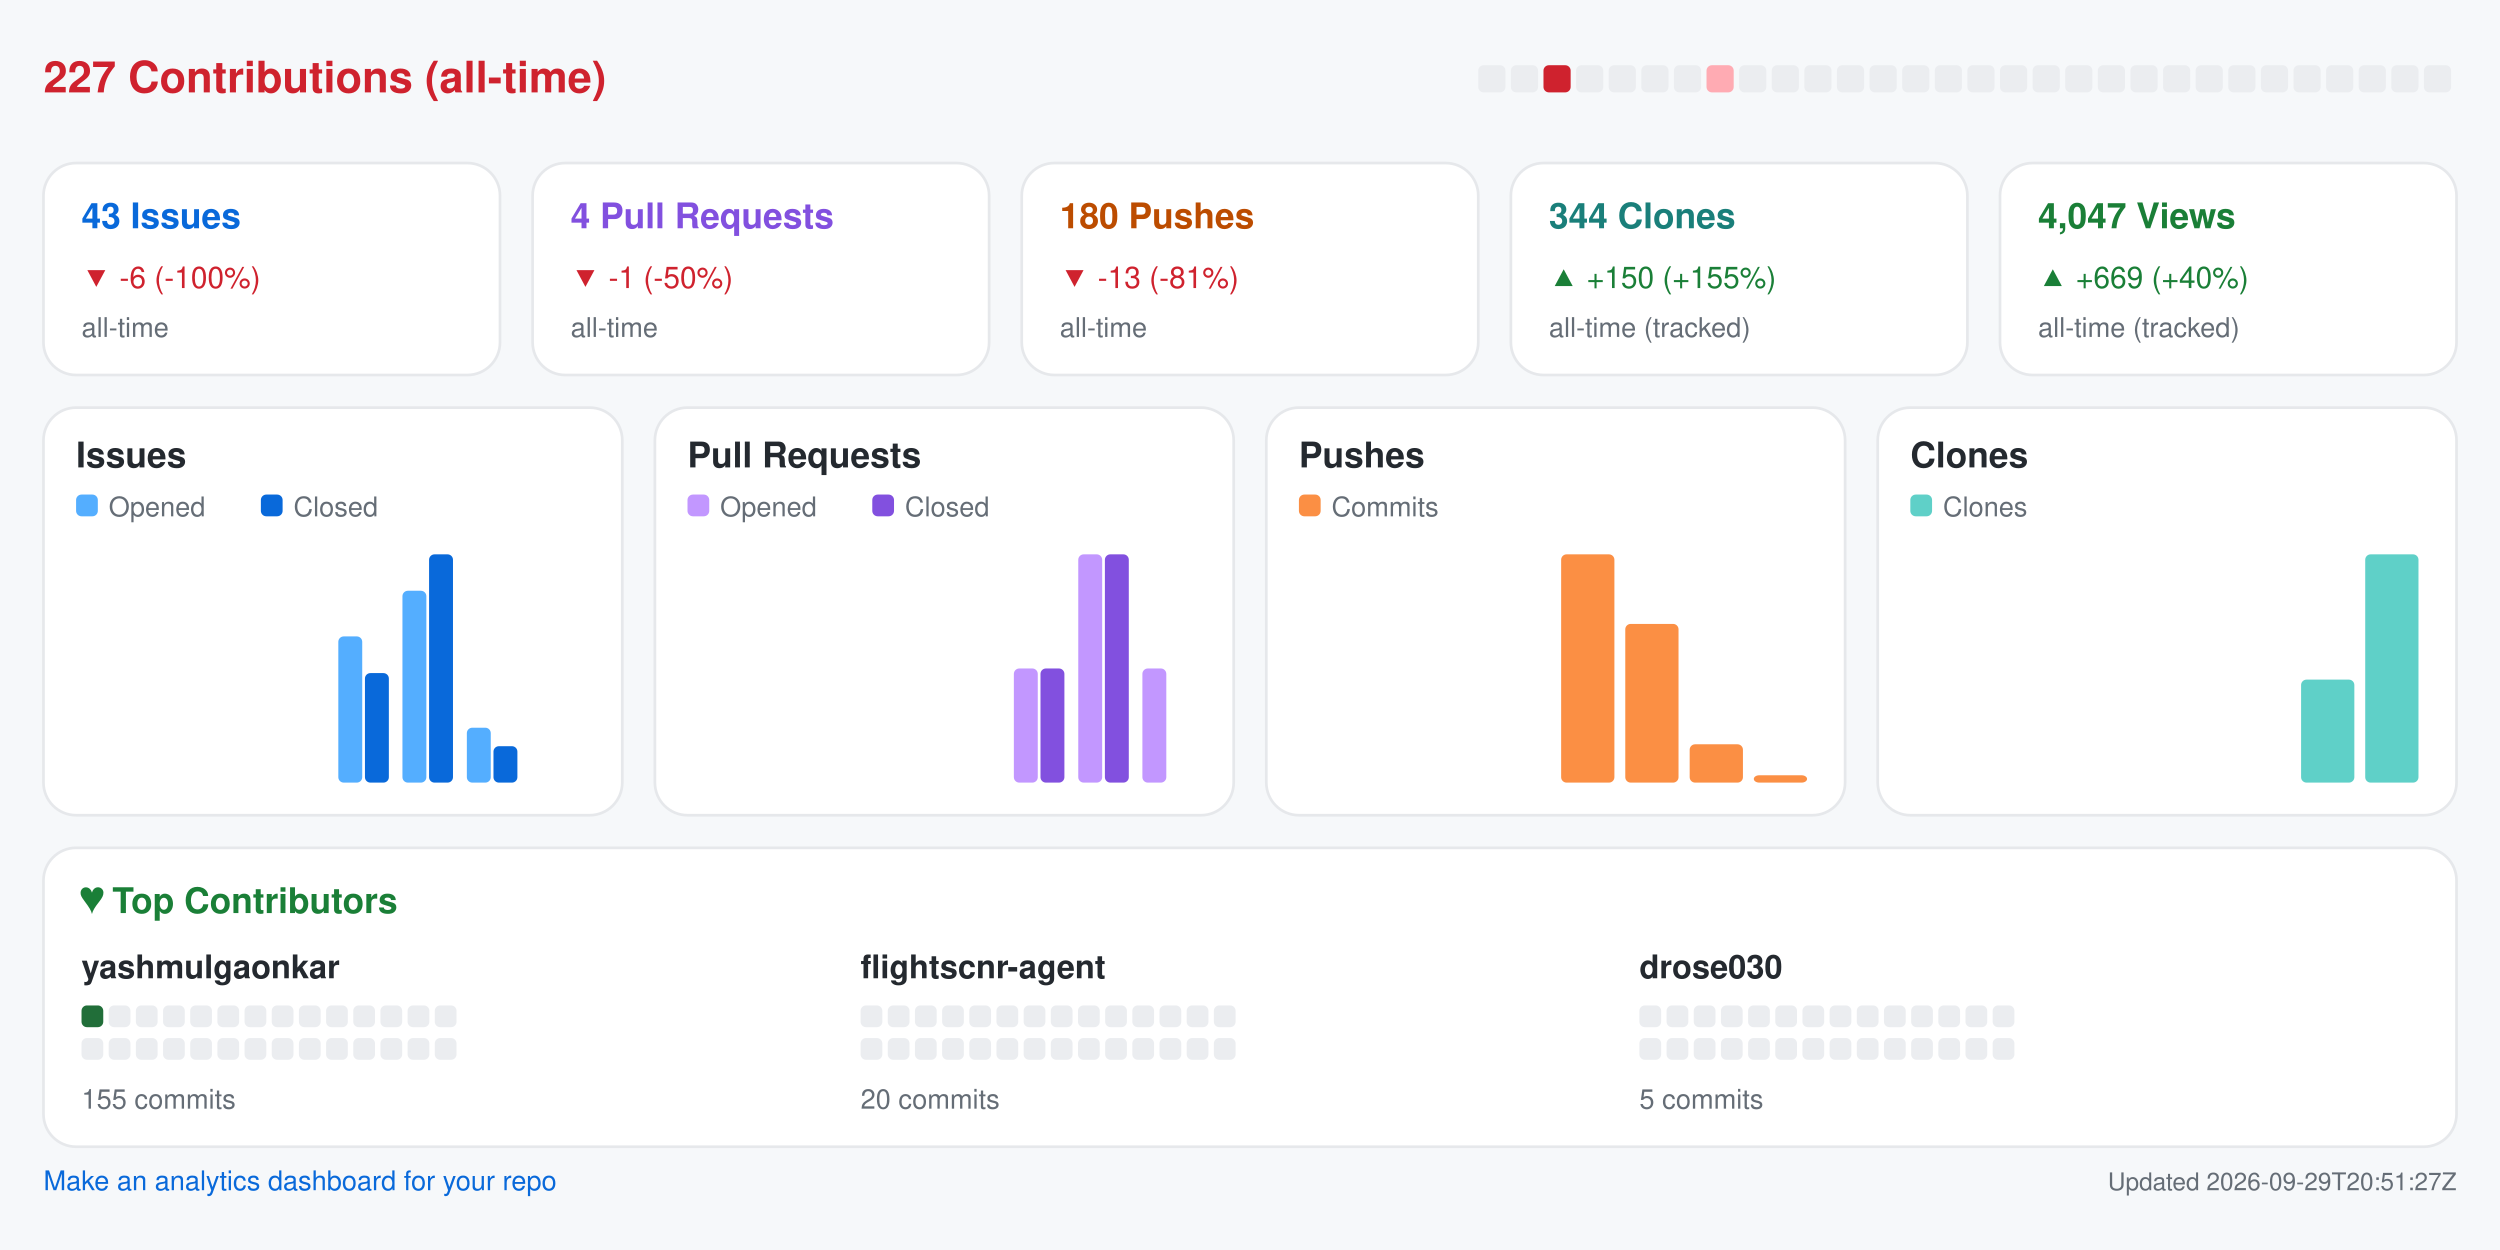
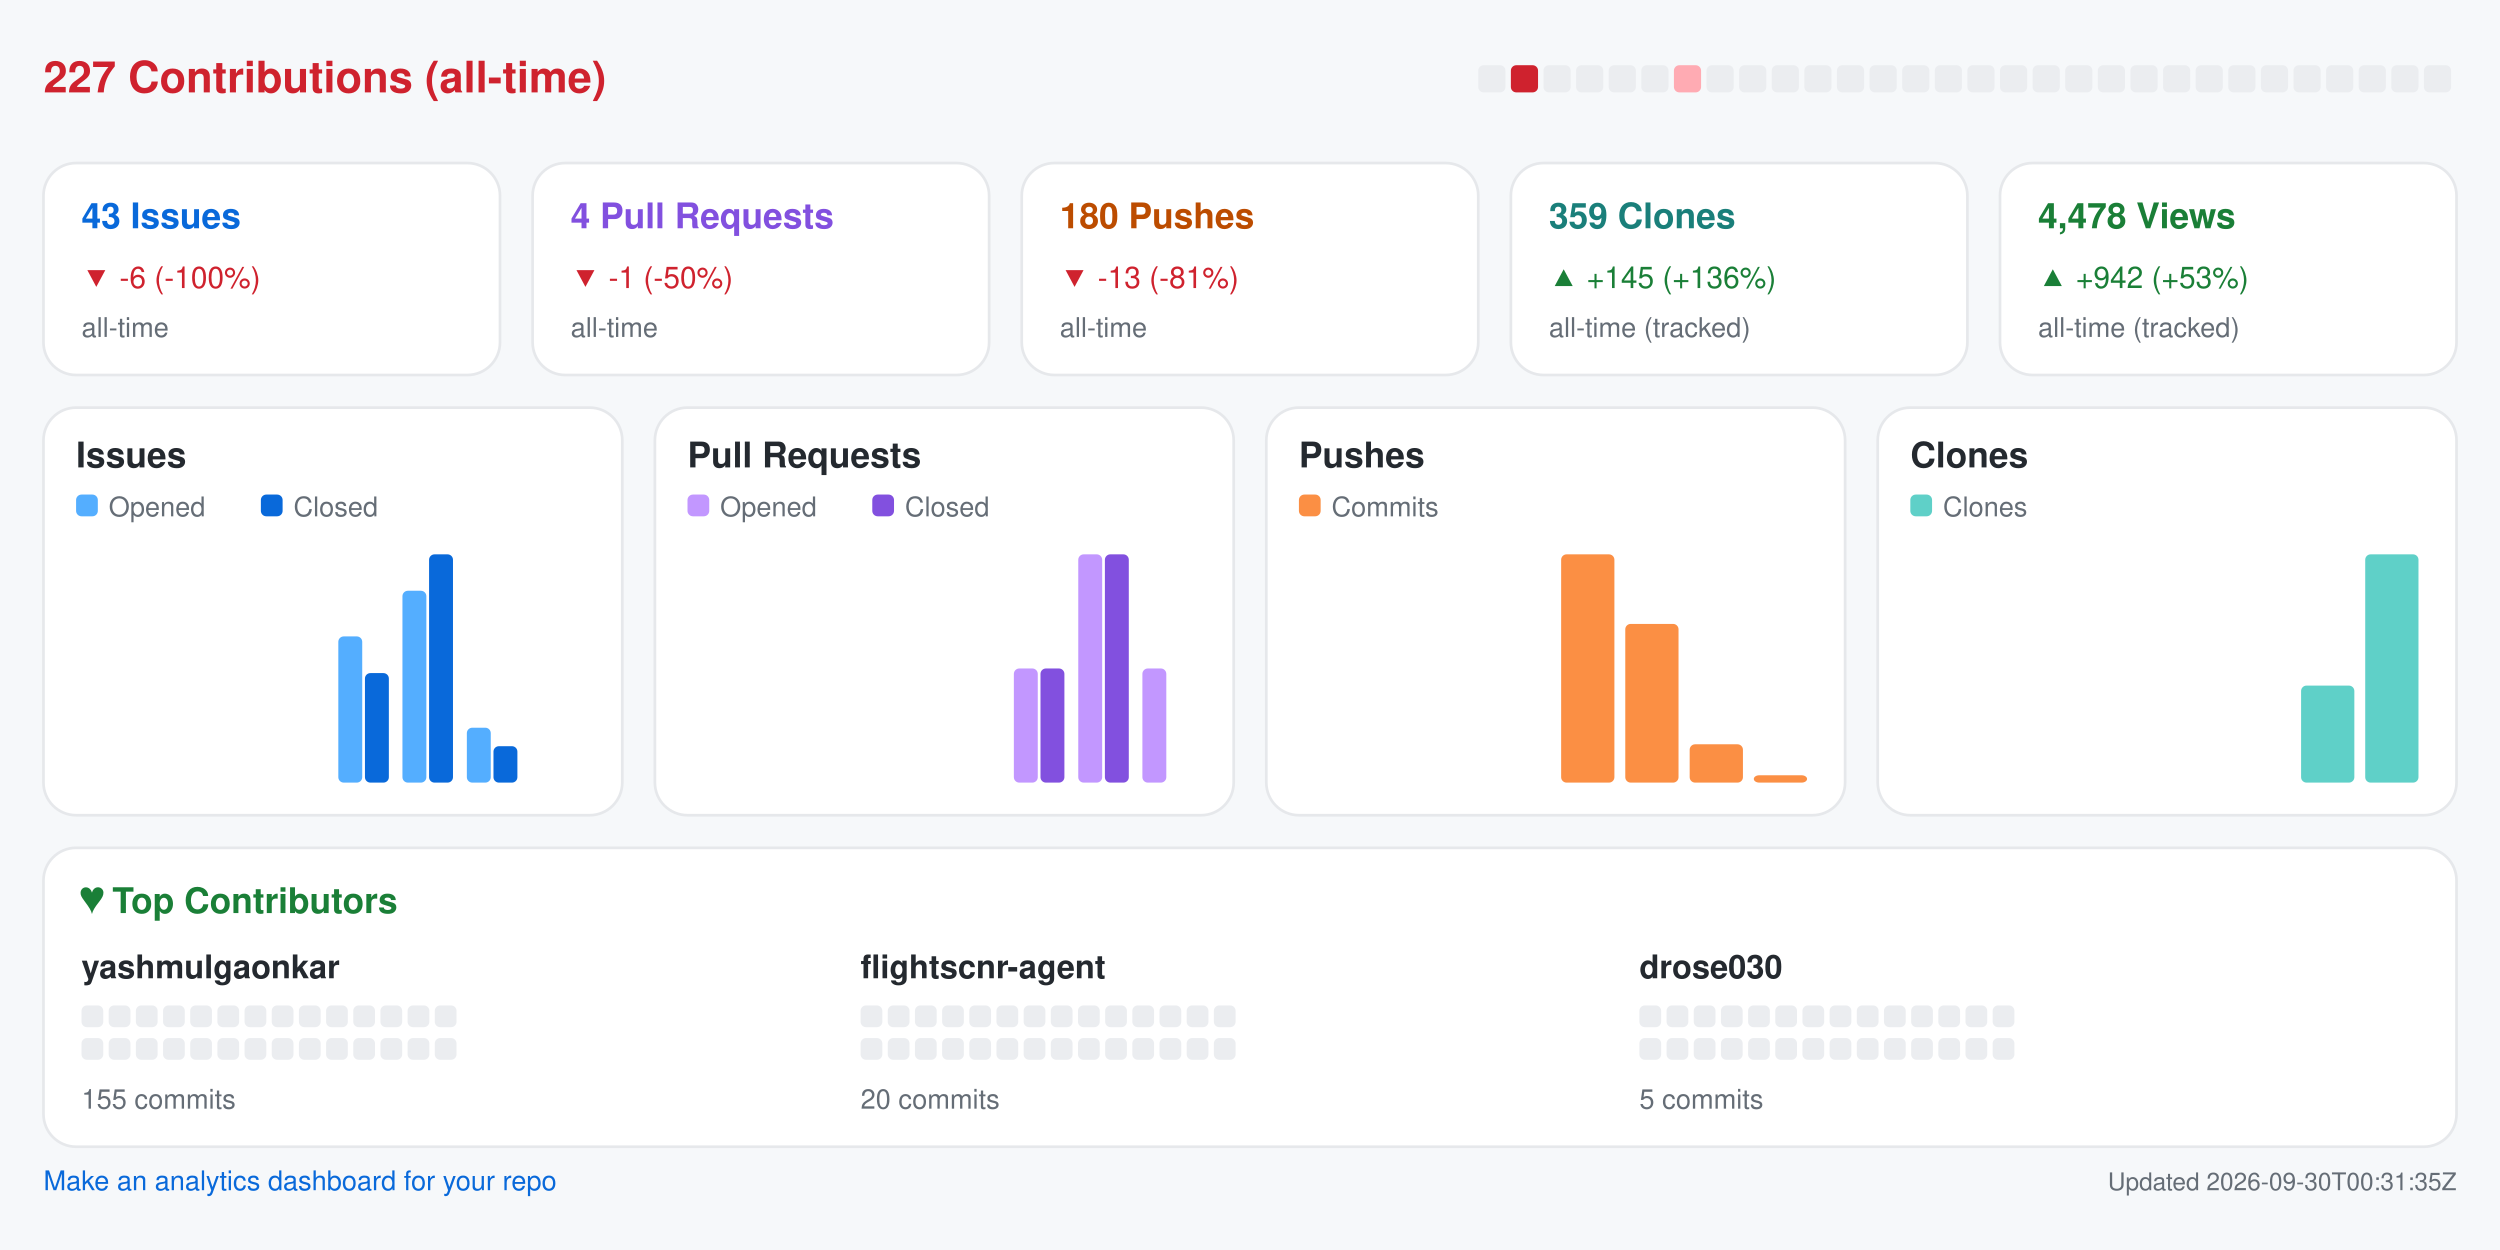
<svg xmlns="http://www.w3.org/2000/svg" width="920" height="460" viewBox="0 0 920 460" role="img" aria-label="Repository analytics for yashmulgaonkar/FlightScnr">
  <rect x="0.0" y="0.0" width="920.0" height="460.0" rx="0" fill="#f6f8fa" />
  <text x="16.0" y="34.0" fill="#cf222e" font-size="16" font-family="-apple-system,BlinkMacSystemFont,Segoe UI,Helvetica,Arial,sans-serif" font-weight="600" text-anchor="start">227 Contributions (all-time)</text>
  <rect x="544.0" y="24.0" width="10.0" height="10.0" rx="2" fill="#ebedf0" />
-   <rect x="556.0" y="24.0" width="10.0" height="10.0" rx="2" fill="#ebedf0" />
-   <rect x="568.0" y="24.0" width="10.0" height="10.0" rx="2" fill="#cf222e" />
+   <rect x="556.0" y="24.0" width="10.0" height="10.0" rx="2" fill="#cf222e" />
+   <rect x="568.0" y="24.0" width="10.0" height="10.0" rx="2" fill="#ebedf0" />
  <rect x="580.0" y="24.0" width="10.0" height="10.0" rx="2" fill="#ebedf0" />
  <rect x="592.0" y="24.0" width="10.0" height="10.0" rx="2" fill="#ebedf0" />
  <rect x="604.0" y="24.0" width="10.0" height="10.0" rx="2" fill="#ebedf0" />
-   <rect x="616.0" y="24.0" width="10.0" height="10.0" rx="2" fill="#ebedf0" />
-   <rect x="628.0" y="24.0" width="10.0" height="10.0" rx="2" fill="#ffabb3" />
+   <rect x="616.0" y="24.0" width="10.0" height="10.0" rx="2" fill="#ffabb3" />
+   <rect x="628.0" y="24.0" width="10.0" height="10.0" rx="2" fill="#ebedf0" />
  <rect x="640.0" y="24.0" width="10.0" height="10.0" rx="2" fill="#ebedf0" />
  <rect x="652.0" y="24.0" width="10.0" height="10.0" rx="2" fill="#ebedf0" />
  <rect x="664.0" y="24.0" width="10.0" height="10.0" rx="2" fill="#ebedf0" />
  <rect x="676.0" y="24.0" width="10.0" height="10.0" rx="2" fill="#ebedf0" />
  <rect x="688.0" y="24.0" width="10.0" height="10.0" rx="2" fill="#ebedf0" />
  <rect x="700.0" y="24.0" width="10.0" height="10.0" rx="2" fill="#ebedf0" />
  <rect x="712.0" y="24.0" width="10.0" height="10.0" rx="2" fill="#ebedf0" />
  <rect x="724.0" y="24.0" width="10.0" height="10.0" rx="2" fill="#ebedf0" />
  <rect x="736.0" y="24.0" width="10.0" height="10.0" rx="2" fill="#ebedf0" />
  <rect x="748.0" y="24.0" width="10.0" height="10.0" rx="2" fill="#ebedf0" />
  <rect x="760.0" y="24.0" width="10.0" height="10.0" rx="2" fill="#ebedf0" />
  <rect x="772.0" y="24.0" width="10.0" height="10.0" rx="2" fill="#ebedf0" />
  <rect x="784.0" y="24.0" width="10.0" height="10.0" rx="2" fill="#ebedf0" />
  <rect x="796.0" y="24.0" width="10.0" height="10.0" rx="2" fill="#ebedf0" />
  <rect x="808.0" y="24.0" width="10.0" height="10.0" rx="2" fill="#ebedf0" />
  <rect x="820.0" y="24.0" width="10.0" height="10.0" rx="2" fill="#ebedf0" />
  <rect x="832.0" y="24.0" width="10.0" height="10.0" rx="2" fill="#ebedf0" />
  <rect x="844.0" y="24.0" width="10.0" height="10.0" rx="2" fill="#ebedf0" />
  <rect x="856.0" y="24.0" width="10.0" height="10.0" rx="2" fill="#ebedf0" />
  <rect x="868.0" y="24.0" width="10.0" height="10.0" rx="2" fill="#ebedf0" />
  <rect x="880.0" y="24.0" width="10.0" height="10.0" rx="2" fill="#ebedf0" />
  <rect x="892.0" y="24.0" width="10.0" height="10.0" rx="2" fill="#ebedf0" />
  <rect x="16.0" y="60.0" width="168.0" height="78.0" rx="12" fill="#ffffff" stroke="#e6e8eb" />
  <text x="30.0" y="84.0" fill="#0969da" font-size="13" font-family="-apple-system,BlinkMacSystemFont,Segoe UI,Helvetica,Arial,sans-serif" font-weight="600" text-anchor="start">43 Issues</text>
  <text x="30.0" y="106.0" fill="#cf222e" font-size="11" font-family="-apple-system,BlinkMacSystemFont,Segoe UI,Helvetica,Arial,sans-serif" font-weight="400" text-anchor="start">▼ -6 (-100%)</text>
  <text x="30.0" y="124.0" fill="#656d76" font-size="10" font-family="-apple-system,BlinkMacSystemFont,Segoe UI,Helvetica,Arial,sans-serif" font-weight="400" text-anchor="start">all-time</text>
  <rect x="196.0" y="60.0" width="168.0" height="78.0" rx="12" fill="#ffffff" stroke="#e6e8eb" />
  <text x="210.0" y="84.0" fill="#8250df" font-size="13" font-family="-apple-system,BlinkMacSystemFont,Segoe UI,Helvetica,Arial,sans-serif" font-weight="600" text-anchor="start">4 Pull Requests</text>
  <text x="210.0" y="106.0" fill="#cf222e" font-size="11" font-family="-apple-system,BlinkMacSystemFont,Segoe UI,Helvetica,Arial,sans-serif" font-weight="400" text-anchor="start">▼ -1 (-50%)</text>
  <text x="210.0" y="124.0" fill="#656d76" font-size="10" font-family="-apple-system,BlinkMacSystemFont,Segoe UI,Helvetica,Arial,sans-serif" font-weight="400" text-anchor="start">all-time</text>
  <rect x="376.0" y="60.0" width="168.0" height="78.0" rx="12" fill="#ffffff" stroke="#e6e8eb" />
  <text x="390.0" y="84.0" fill="#bc4c00" font-size="13" font-family="-apple-system,BlinkMacSystemFont,Segoe UI,Helvetica,Arial,sans-serif" font-weight="600" text-anchor="start">180 Pushes</text>
  <text x="390.0" y="106.0" fill="#cf222e" font-size="11" font-family="-apple-system,BlinkMacSystemFont,Segoe UI,Helvetica,Arial,sans-serif" font-weight="400" text-anchor="start">▼ -13 (-81%)</text>
  <text x="390.0" y="124.0" fill="#656d76" font-size="10" font-family="-apple-system,BlinkMacSystemFont,Segoe UI,Helvetica,Arial,sans-serif" font-weight="400" text-anchor="start">all-time</text>
  <rect x="556.0" y="60.0" width="168.0" height="78.0" rx="12" fill="#ffffff" stroke="#e6e8eb" />
-   <text x="570.0" y="84.0" fill="#1a7f7a" font-size="13" font-family="-apple-system,BlinkMacSystemFont,Segoe UI,Helvetica,Arial,sans-serif" font-weight="600" text-anchor="start">344 Clones</text>
-   <text x="570.0" y="106.0" fill="#1a7f37" font-size="11" font-family="-apple-system,BlinkMacSystemFont,Segoe UI,Helvetica,Arial,sans-serif" font-weight="400" text-anchor="start">▲ +150 (+155%)</text>
+   <text x="570.0" y="84.0" fill="#1a7f7a" font-size="13" font-family="-apple-system,BlinkMacSystemFont,Segoe UI,Helvetica,Arial,sans-serif" font-weight="600" text-anchor="start">359 Clones</text>
+   <text x="570.0" y="106.0" fill="#1a7f37" font-size="11" font-family="-apple-system,BlinkMacSystemFont,Segoe UI,Helvetica,Arial,sans-serif" font-weight="400" text-anchor="start">▲ +145 (+136%)</text>
  <text x="570.0" y="124.0" fill="#656d76" font-size="10" font-family="-apple-system,BlinkMacSystemFont,Segoe UI,Helvetica,Arial,sans-serif" font-weight="400" text-anchor="start">all-time (tracked)</text>
  <rect x="736.0" y="60.0" width="168.0" height="78.0" rx="12" fill="#ffffff" stroke="#e6e8eb" />
-   <text x="750.0" y="84.0" fill="#1a7f37" font-size="13" font-family="-apple-system,BlinkMacSystemFont,Segoe UI,Helvetica,Arial,sans-serif" font-weight="600" text-anchor="start">4,047 Views</text>
-   <text x="750.0" y="106.0" fill="#1a7f37" font-size="11" font-family="-apple-system,BlinkMacSystemFont,Segoe UI,Helvetica,Arial,sans-serif" font-weight="400" text-anchor="start">▲ +669 (+40%)</text>
+   <text x="750.0" y="84.0" fill="#1a7f37" font-size="13" font-family="-apple-system,BlinkMacSystemFont,Segoe UI,Helvetica,Arial,sans-serif" font-weight="600" text-anchor="start">4,478 Views</text>
+   <text x="750.0" y="106.0" fill="#1a7f37" font-size="11" font-family="-apple-system,BlinkMacSystemFont,Segoe UI,Helvetica,Arial,sans-serif" font-weight="400" text-anchor="start">▲ +942 (+53%)</text>
  <text x="750.0" y="124.0" fill="#656d76" font-size="10" font-family="-apple-system,BlinkMacSystemFont,Segoe UI,Helvetica,Arial,sans-serif" font-weight="400" text-anchor="start">all-time (tracked)</text>
  <rect x="16.0" y="150.0" width="213.0" height="150.0" rx="12" fill="#ffffff" stroke="#e6e8eb" />
  <text x="28.0" y="172.0" fill="#24292f" font-size="13" font-family="-apple-system,BlinkMacSystemFont,Segoe UI,Helvetica,Arial,sans-serif" font-weight="600" text-anchor="start">Issues</text>
  <rect x="28.0" y="182.0" width="8.0" height="8.0" rx="2" fill="#54aeff" />
  <text x="40.0" y="190.0" fill="#656d76" font-size="10" font-family="-apple-system,BlinkMacSystemFont,Segoe UI,Helvetica,Arial,sans-serif" font-weight="400" text-anchor="start">Opened</text>
  <rect x="96.0" y="182.0" width="8.0" height="8.0" rx="2" fill="#0969da" />
  <text x="108.0" y="190.0" fill="#656d76" font-size="10" font-family="-apple-system,BlinkMacSystemFont,Segoe UI,Helvetica,Arial,sans-serif" font-weight="400" text-anchor="start">Closed</text>
  <rect x="30.0" y="288.0" width="8.8" height="0.0" rx="2" fill="#54aeff" />
  <rect x="39.8" y="288.0" width="8.8" height="0.0" rx="2" fill="#0969da" />
  <rect x="53.6" y="288.0" width="8.8" height="0.0" rx="2" fill="#54aeff" />
  <rect x="63.4" y="288.0" width="8.8" height="0.0" rx="2" fill="#0969da" />
  <rect x="77.2" y="288.0" width="8.8" height="0.0" rx="2" fill="#54aeff" />
  <rect x="87.1" y="288.0" width="8.8" height="0.0" rx="2" fill="#0969da" />
  <rect x="100.9" y="288.0" width="8.8" height="0.0" rx="2" fill="#54aeff" />
  <rect x="110.7" y="288.0" width="8.8" height="0.0" rx="2" fill="#0969da" />
  <rect x="124.5" y="234.2" width="8.8" height="53.8" rx="2" fill="#54aeff" />
  <rect x="134.3" y="247.7" width="8.8" height="40.3" rx="2" fill="#0969da" />
  <rect x="148.1" y="217.4" width="8.8" height="70.6" rx="2" fill="#54aeff" />
  <rect x="157.9" y="204.0" width="8.8" height="84.0" rx="2" fill="#0969da" />
  <rect x="171.8" y="267.8" width="8.8" height="20.2" rx="2" fill="#54aeff" />
  <rect x="181.6" y="274.6" width="8.8" height="13.4" rx="2" fill="#0969da" />
  <rect x="195.4" y="288.0" width="8.8" height="0.0" rx="2" fill="#54aeff" />
  <rect x="205.2" y="288.0" width="8.8" height="0.0" rx="2" fill="#0969da" />
  <rect x="241.0" y="150.0" width="213.0" height="150.0" rx="12" fill="#ffffff" stroke="#e6e8eb" />
  <text x="253.0" y="172.0" fill="#24292f" font-size="13" font-family="-apple-system,BlinkMacSystemFont,Segoe UI,Helvetica,Arial,sans-serif" font-weight="600" text-anchor="start">Pull Requests</text>
  <rect x="253.0" y="182.0" width="8.0" height="8.0" rx="2" fill="#c297ff" />
  <text x="265.0" y="190.0" fill="#656d76" font-size="10" font-family="-apple-system,BlinkMacSystemFont,Segoe UI,Helvetica,Arial,sans-serif" font-weight="400" text-anchor="start">Opened</text>
  <rect x="321.0" y="182.0" width="8.0" height="8.0" rx="2" fill="#8250df" />
  <text x="333.0" y="190.0" fill="#656d76" font-size="10" font-family="-apple-system,BlinkMacSystemFont,Segoe UI,Helvetica,Arial,sans-serif" font-weight="400" text-anchor="start">Closed</text>
  <rect x="255.0" y="288.0" width="8.8" height="0.0" rx="2" fill="#c297ff" />
  <rect x="264.8" y="288.0" width="8.8" height="0.0" rx="2" fill="#8250df" />
  <rect x="278.6" y="288.0" width="8.8" height="0.0" rx="2" fill="#c297ff" />
  <rect x="288.4" y="288.0" width="8.8" height="0.0" rx="2" fill="#8250df" />
  <rect x="302.2" y="288.0" width="8.8" height="0.0" rx="2" fill="#c297ff" />
  <rect x="312.1" y="288.0" width="8.8" height="0.0" rx="2" fill="#8250df" />
  <rect x="325.9" y="288.0" width="8.8" height="0.0" rx="2" fill="#c297ff" />
  <rect x="335.7" y="288.0" width="8.8" height="0.0" rx="2" fill="#8250df" />
  <rect x="349.5" y="288.0" width="8.8" height="0.0" rx="2" fill="#c297ff" />
  <rect x="359.3" y="288.0" width="8.8" height="0.0" rx="2" fill="#8250df" />
  <rect x="373.1" y="246.0" width="8.8" height="42.0" rx="2" fill="#c297ff" />
  <rect x="382.9" y="246.0" width="8.8" height="42.0" rx="2" fill="#8250df" />
  <rect x="396.8" y="204.0" width="8.8" height="84.0" rx="2" fill="#c297ff" />
  <rect x="406.6" y="204.0" width="8.8" height="84.0" rx="2" fill="#8250df" />
  <rect x="420.4" y="246.0" width="8.8" height="42.0" rx="2" fill="#c297ff" />
  <rect x="430.2" y="288.0" width="8.8" height="0.0" rx="2" fill="#8250df" />
  <rect x="466.0" y="150.0" width="213.0" height="150.0" rx="12" fill="#ffffff" stroke="#e6e8eb" />
  <text x="478.0" y="172.0" fill="#24292f" font-size="13" font-family="-apple-system,BlinkMacSystemFont,Segoe UI,Helvetica,Arial,sans-serif" font-weight="600" text-anchor="start">Pushes</text>
  <rect x="478.0" y="182.0" width="8.0" height="8.0" rx="2" fill="#fb8f44" />
  <text x="490.0" y="190.0" fill="#656d76" font-size="10" font-family="-apple-system,BlinkMacSystemFont,Segoe UI,Helvetica,Arial,sans-serif" font-weight="400" text-anchor="start">Commits</text>
  <rect x="480.0" y="288.0" width="19.6" height="0.0" rx="2" fill="#fb8f44" />
  <rect x="503.6" y="288.0" width="19.6" height="0.0" rx="2" fill="#fb8f44" />
  <rect x="527.2" y="288.0" width="19.6" height="0.0" rx="2" fill="#fb8f44" />
  <rect x="550.9" y="288.0" width="19.6" height="0.0" rx="2" fill="#fb8f44" />
  <rect x="574.5" y="204.0" width="19.6" height="84.0" rx="2" fill="#fb8f44" />
  <rect x="598.1" y="229.6" width="19.6" height="58.4" rx="2" fill="#fb8f44" />
  <rect x="621.8" y="273.9" width="19.6" height="14.1" rx="2" fill="#fb8f44" />
  <rect x="645.4" y="285.3" width="19.6" height="2.7" rx="2" fill="#fb8f44" />
  <rect x="691.0" y="150.0" width="213.0" height="150.0" rx="12" fill="#ffffff" stroke="#e6e8eb" />
  <text x="703.0" y="172.0" fill="#24292f" font-size="13" font-family="-apple-system,BlinkMacSystemFont,Segoe UI,Helvetica,Arial,sans-serif" font-weight="600" text-anchor="start">Clones</text>
  <rect x="703.0" y="182.0" width="8.0" height="8.0" rx="2" fill="#5fd0c8" />
  <text x="715.0" y="190.0" fill="#656d76" font-size="10" font-family="-apple-system,BlinkMacSystemFont,Segoe UI,Helvetica,Arial,sans-serif" font-weight="400" text-anchor="start">Clones</text>
  <rect x="705.0" y="288.0" width="19.6" height="0.0" rx="2" fill="#5fd0c8" />
  <rect x="728.6" y="288.0" width="19.6" height="0.0" rx="2" fill="#5fd0c8" />
  <rect x="752.2" y="288.0" width="19.6" height="0.0" rx="2" fill="#5fd0c8" />
  <rect x="775.9" y="288.0" width="19.6" height="0.0" rx="2" fill="#5fd0c8" />
  <rect x="799.5" y="288.0" width="19.6" height="0.0" rx="2" fill="#5fd0c8" />
  <rect x="823.1" y="288.0" width="19.6" height="0.0" rx="2" fill="#5fd0c8" />
-   <rect x="846.8" y="250.1" width="19.6" height="37.9" rx="2" fill="#5fd0c8" />
+   <rect x="846.8" y="252.3" width="19.6" height="35.7" rx="2" fill="#5fd0c8" />
  <rect x="870.4" y="204.0" width="19.6" height="84.0" rx="2" fill="#5fd0c8" />
  <rect x="16.0" y="312.0" width="888.0" height="110.0" rx="12" fill="#ffffff" stroke="#e6e8eb" />
  <text x="30.0" y="336.0" fill="#1a7f37" font-size="13" font-family="-apple-system,BlinkMacSystemFont,Segoe UI,Helvetica,Arial,sans-serif" font-weight="600" text-anchor="start">♥  Top Contributors</text>
  <text x="30.0" y="360.0" fill="#24292f" font-size="12" font-family="-apple-system,BlinkMacSystemFont,Segoe UI,Helvetica,Arial,sans-serif" font-weight="600" text-anchor="start">yashmulgaonkar</text>
-   <rect x="30.0" y="370.0" width="8.0" height="8.0" rx="2" fill="#216e39" />
+   <rect x="30.0" y="370.0" width="8.0" height="8.0" rx="2" fill="#ebedf0" />
  <rect x="40.0" y="370.0" width="8.0" height="8.0" rx="2" fill="#ebedf0" />
  <rect x="50.0" y="370.0" width="8.0" height="8.0" rx="2" fill="#ebedf0" />
  <rect x="60.0" y="370.0" width="8.0" height="8.0" rx="2" fill="#ebedf0" />
  <rect x="70.0" y="370.0" width="8.0" height="8.0" rx="2" fill="#ebedf0" />
  <rect x="80.0" y="370.0" width="8.0" height="8.0" rx="2" fill="#ebedf0" />
  <rect x="90.0" y="370.0" width="8.0" height="8.0" rx="2" fill="#ebedf0" />
  <rect x="100.0" y="370.0" width="8.0" height="8.0" rx="2" fill="#ebedf0" />
  <rect x="110.0" y="370.0" width="8.0" height="8.0" rx="2" fill="#ebedf0" />
  <rect x="120.0" y="370.0" width="8.0" height="8.0" rx="2" fill="#ebedf0" />
  <rect x="130.0" y="370.0" width="8.0" height="8.0" rx="2" fill="#ebedf0" />
  <rect x="140.0" y="370.0" width="8.0" height="8.0" rx="2" fill="#ebedf0" />
  <rect x="150.0" y="370.0" width="8.0" height="8.0" rx="2" fill="#ebedf0" />
  <rect x="160.0" y="370.0" width="8.0" height="8.0" rx="2" fill="#ebedf0" />
  <rect x="30.0" y="382.0" width="8.0" height="8.0" rx="2" fill="#ebedf0" />
  <rect x="40.0" y="382.0" width="8.0" height="8.0" rx="2" fill="#ebedf0" />
  <rect x="50.0" y="382.0" width="8.0" height="8.0" rx="2" fill="#ebedf0" />
  <rect x="60.0" y="382.0" width="8.0" height="8.0" rx="2" fill="#ebedf0" />
  <rect x="70.0" y="382.0" width="8.0" height="8.0" rx="2" fill="#ebedf0" />
  <rect x="80.0" y="382.0" width="8.0" height="8.0" rx="2" fill="#ebedf0" />
  <rect x="90.0" y="382.0" width="8.0" height="8.0" rx="2" fill="#ebedf0" />
  <rect x="100.0" y="382.0" width="8.0" height="8.0" rx="2" fill="#ebedf0" />
  <rect x="110.0" y="382.0" width="8.0" height="8.0" rx="2" fill="#ebedf0" />
  <rect x="120.0" y="382.0" width="8.0" height="8.0" rx="2" fill="#ebedf0" />
  <rect x="130.0" y="382.0" width="8.0" height="8.0" rx="2" fill="#ebedf0" />
  <rect x="140.0" y="382.0" width="8.0" height="8.0" rx="2" fill="#ebedf0" />
  <rect x="150.0" y="382.0" width="8.0" height="8.0" rx="2" fill="#ebedf0" />
  <rect x="160.0" y="382.0" width="8.0" height="8.0" rx="2" fill="#ebedf0" />
  <text x="30.0" y="408.0" fill="#656d76" font-size="10" font-family="-apple-system,BlinkMacSystemFont,Segoe UI,Helvetica,Arial,sans-serif" font-weight="400" text-anchor="start">155 commits</text>
  <text x="316.7" y="360.0" fill="#24292f" font-size="12" font-family="-apple-system,BlinkMacSystemFont,Segoe UI,Helvetica,Arial,sans-serif" font-weight="600" text-anchor="start">flightscnr-agent</text>
  <rect x="316.7" y="370.0" width="8.0" height="8.0" rx="2" fill="#ebedf0" />
  <rect x="326.7" y="370.0" width="8.0" height="8.0" rx="2" fill="#ebedf0" />
  <rect x="336.7" y="370.0" width="8.0" height="8.0" rx="2" fill="#ebedf0" />
  <rect x="346.7" y="370.0" width="8.0" height="8.0" rx="2" fill="#ebedf0" />
  <rect x="356.7" y="370.0" width="8.0" height="8.0" rx="2" fill="#ebedf0" />
  <rect x="366.7" y="370.0" width="8.0" height="8.0" rx="2" fill="#ebedf0" />
  <rect x="376.7" y="370.0" width="8.0" height="8.0" rx="2" fill="#ebedf0" />
  <rect x="386.7" y="370.0" width="8.0" height="8.0" rx="2" fill="#ebedf0" />
  <rect x="396.7" y="370.0" width="8.0" height="8.0" rx="2" fill="#ebedf0" />
  <rect x="406.7" y="370.0" width="8.0" height="8.0" rx="2" fill="#ebedf0" />
  <rect x="416.7" y="370.0" width="8.0" height="8.0" rx="2" fill="#ebedf0" />
  <rect x="426.7" y="370.0" width="8.0" height="8.0" rx="2" fill="#ebedf0" />
  <rect x="436.7" y="370.0" width="8.0" height="8.0" rx="2" fill="#ebedf0" />
  <rect x="446.7" y="370.0" width="8.0" height="8.0" rx="2" fill="#ebedf0" />
  <rect x="316.7" y="382.0" width="8.0" height="8.0" rx="2" fill="#ebedf0" />
  <rect x="326.7" y="382.0" width="8.0" height="8.0" rx="2" fill="#ebedf0" />
  <rect x="336.7" y="382.0" width="8.0" height="8.0" rx="2" fill="#ebedf0" />
  <rect x="346.7" y="382.0" width="8.0" height="8.0" rx="2" fill="#ebedf0" />
  <rect x="356.7" y="382.0" width="8.0" height="8.0" rx="2" fill="#ebedf0" />
  <rect x="366.7" y="382.0" width="8.0" height="8.0" rx="2" fill="#ebedf0" />
  <rect x="376.7" y="382.0" width="8.0" height="8.0" rx="2" fill="#ebedf0" />
  <rect x="386.7" y="382.0" width="8.0" height="8.0" rx="2" fill="#ebedf0" />
  <rect x="396.7" y="382.0" width="8.0" height="8.0" rx="2" fill="#ebedf0" />
  <rect x="406.7" y="382.0" width="8.0" height="8.0" rx="2" fill="#ebedf0" />
  <rect x="416.7" y="382.0" width="8.0" height="8.0" rx="2" fill="#ebedf0" />
  <rect x="426.7" y="382.0" width="8.0" height="8.0" rx="2" fill="#ebedf0" />
  <rect x="436.7" y="382.0" width="8.0" height="8.0" rx="2" fill="#ebedf0" />
  <rect x="446.7" y="382.0" width="8.0" height="8.0" rx="2" fill="#ebedf0" />
  <text x="316.7" y="408.0" fill="#656d76" font-size="10" font-family="-apple-system,BlinkMacSystemFont,Segoe UI,Helvetica,Arial,sans-serif" font-weight="400" text-anchor="start">20 commits</text>
  <text x="603.3" y="360.0" fill="#24292f" font-size="12" font-family="-apple-system,BlinkMacSystemFont,Segoe UI,Helvetica,Arial,sans-serif" font-weight="600" text-anchor="start">drose030</text>
  <rect x="603.3" y="370.0" width="8.0" height="8.0" rx="2" fill="#ebedf0" />
  <rect x="613.3" y="370.0" width="8.0" height="8.0" rx="2" fill="#ebedf0" />
  <rect x="623.3" y="370.0" width="8.0" height="8.0" rx="2" fill="#ebedf0" />
  <rect x="633.3" y="370.0" width="8.0" height="8.0" rx="2" fill="#ebedf0" />
  <rect x="643.3" y="370.0" width="8.0" height="8.0" rx="2" fill="#ebedf0" />
  <rect x="653.3" y="370.0" width="8.0" height="8.0" rx="2" fill="#ebedf0" />
  <rect x="663.3" y="370.0" width="8.0" height="8.0" rx="2" fill="#ebedf0" />
  <rect x="673.3" y="370.0" width="8.0" height="8.0" rx="2" fill="#ebedf0" />
  <rect x="683.3" y="370.0" width="8.0" height="8.0" rx="2" fill="#ebedf0" />
  <rect x="693.3" y="370.0" width="8.0" height="8.0" rx="2" fill="#ebedf0" />
  <rect x="703.3" y="370.0" width="8.0" height="8.0" rx="2" fill="#ebedf0" />
  <rect x="713.3" y="370.0" width="8.0" height="8.0" rx="2" fill="#ebedf0" />
  <rect x="723.3" y="370.0" width="8.0" height="8.0" rx="2" fill="#ebedf0" />
  <rect x="733.3" y="370.0" width="8.0" height="8.0" rx="2" fill="#ebedf0" />
  <rect x="603.3" y="382.0" width="8.0" height="8.0" rx="2" fill="#ebedf0" />
  <rect x="613.3" y="382.0" width="8.0" height="8.0" rx="2" fill="#ebedf0" />
  <rect x="623.3" y="382.0" width="8.0" height="8.0" rx="2" fill="#ebedf0" />
  <rect x="633.3" y="382.0" width="8.0" height="8.0" rx="2" fill="#ebedf0" />
  <rect x="643.3" y="382.0" width="8.0" height="8.0" rx="2" fill="#ebedf0" />
  <rect x="653.3" y="382.0" width="8.0" height="8.0" rx="2" fill="#ebedf0" />
  <rect x="663.3" y="382.0" width="8.0" height="8.0" rx="2" fill="#ebedf0" />
  <rect x="673.3" y="382.0" width="8.0" height="8.0" rx="2" fill="#ebedf0" />
  <rect x="683.3" y="382.0" width="8.0" height="8.0" rx="2" fill="#ebedf0" />
  <rect x="693.3" y="382.0" width="8.0" height="8.0" rx="2" fill="#ebedf0" />
  <rect x="703.3" y="382.0" width="8.0" height="8.0" rx="2" fill="#ebedf0" />
  <rect x="713.3" y="382.0" width="8.0" height="8.0" rx="2" fill="#ebedf0" />
  <rect x="723.3" y="382.0" width="8.0" height="8.0" rx="2" fill="#ebedf0" />
  <rect x="733.3" y="382.0" width="8.0" height="8.0" rx="2" fill="#ebedf0" />
  <text x="603.3" y="408.0" fill="#656d76" font-size="10" font-family="-apple-system,BlinkMacSystemFont,Segoe UI,Helvetica,Arial,sans-serif" font-weight="400" text-anchor="start">5 commits</text>
  <a href="https://github.com/yashmulgaonkar/repo-analytics" target="_blank" rel="noopener noreferrer">
    <text x="16.0" y="438.0" fill="#0969da" font-size="10" font-family="-apple-system,BlinkMacSystemFont,Segoe UI,Helvetica,Arial,sans-serif" font-weight="400" text-anchor="start">Make an analytics dashboard for your repo</text>
  </a>
-   <text x="904.0" y="438.0" fill="#656d76" font-size="9" font-family="-apple-system,BlinkMacSystemFont,Segoe UI,Helvetica,Arial,sans-serif" font-weight="400" text-anchor="end">Updated 2026-09-29T20:51:27Z</text>
+   <text x="904.0" y="438.0" fill="#656d76" font-size="9" font-family="-apple-system,BlinkMacSystemFont,Segoe UI,Helvetica,Arial,sans-serif" font-weight="400" text-anchor="end">Updated 2026-09-30T00:31:35Z</text>
</svg>
